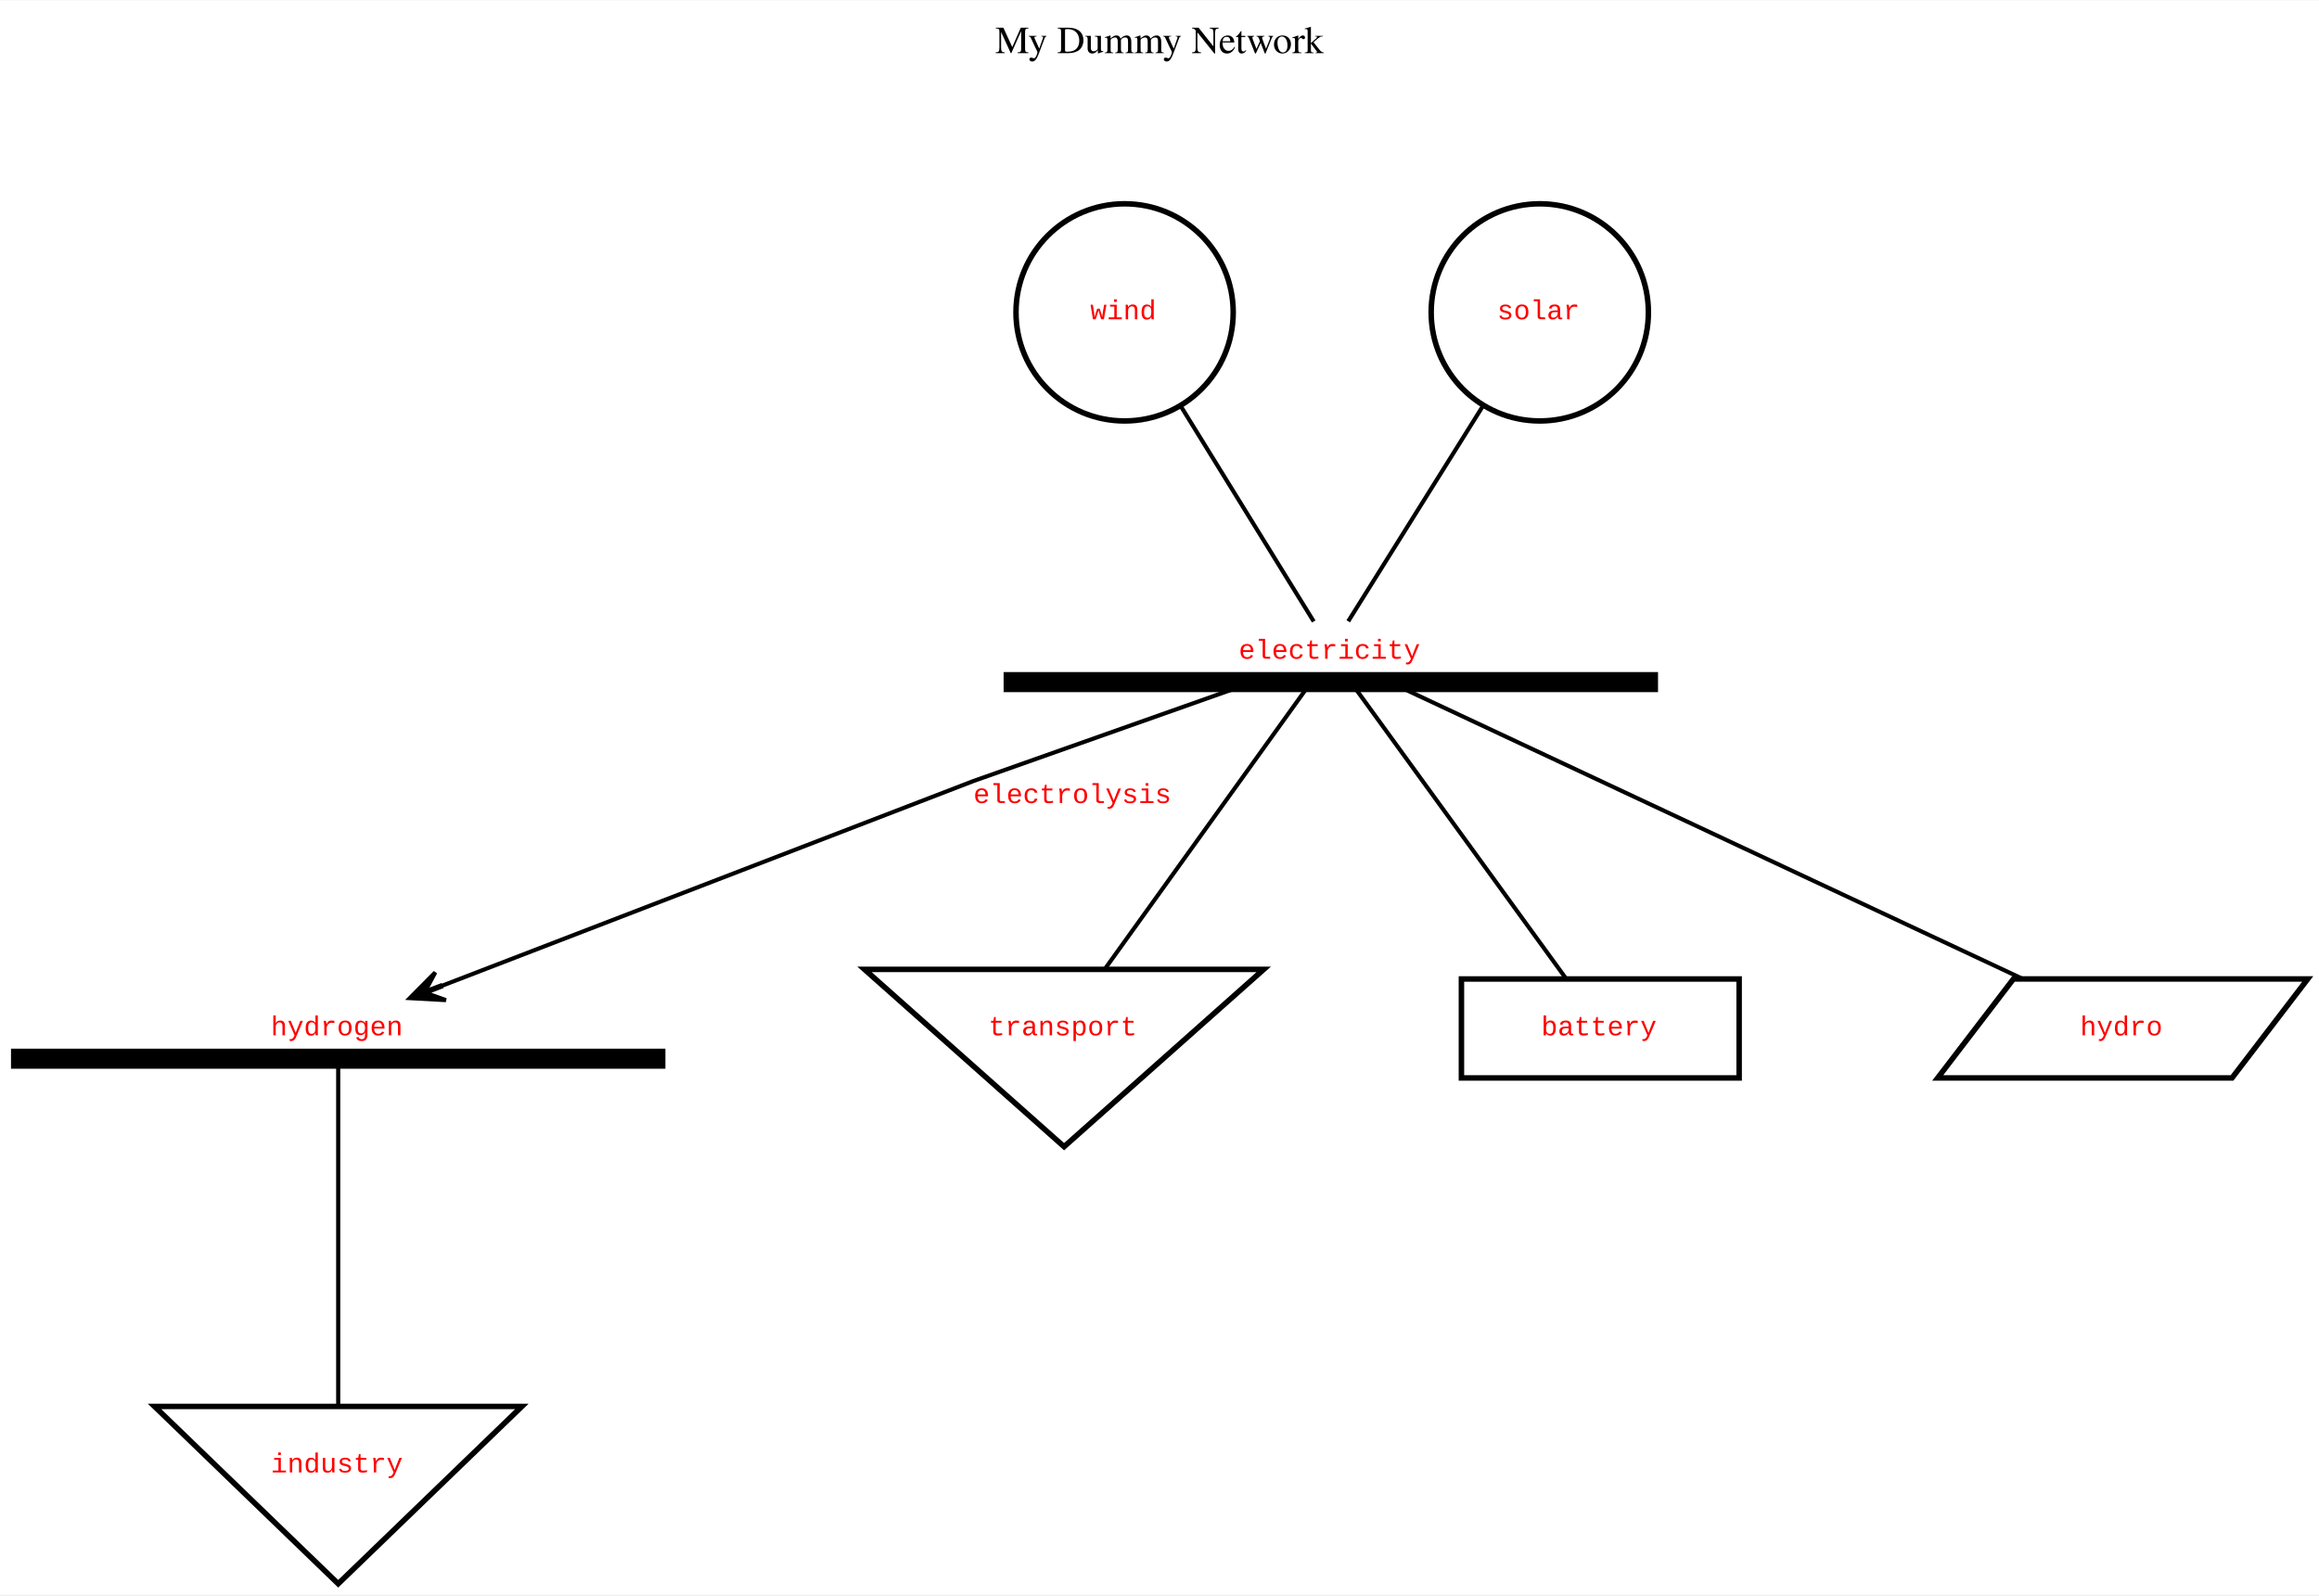
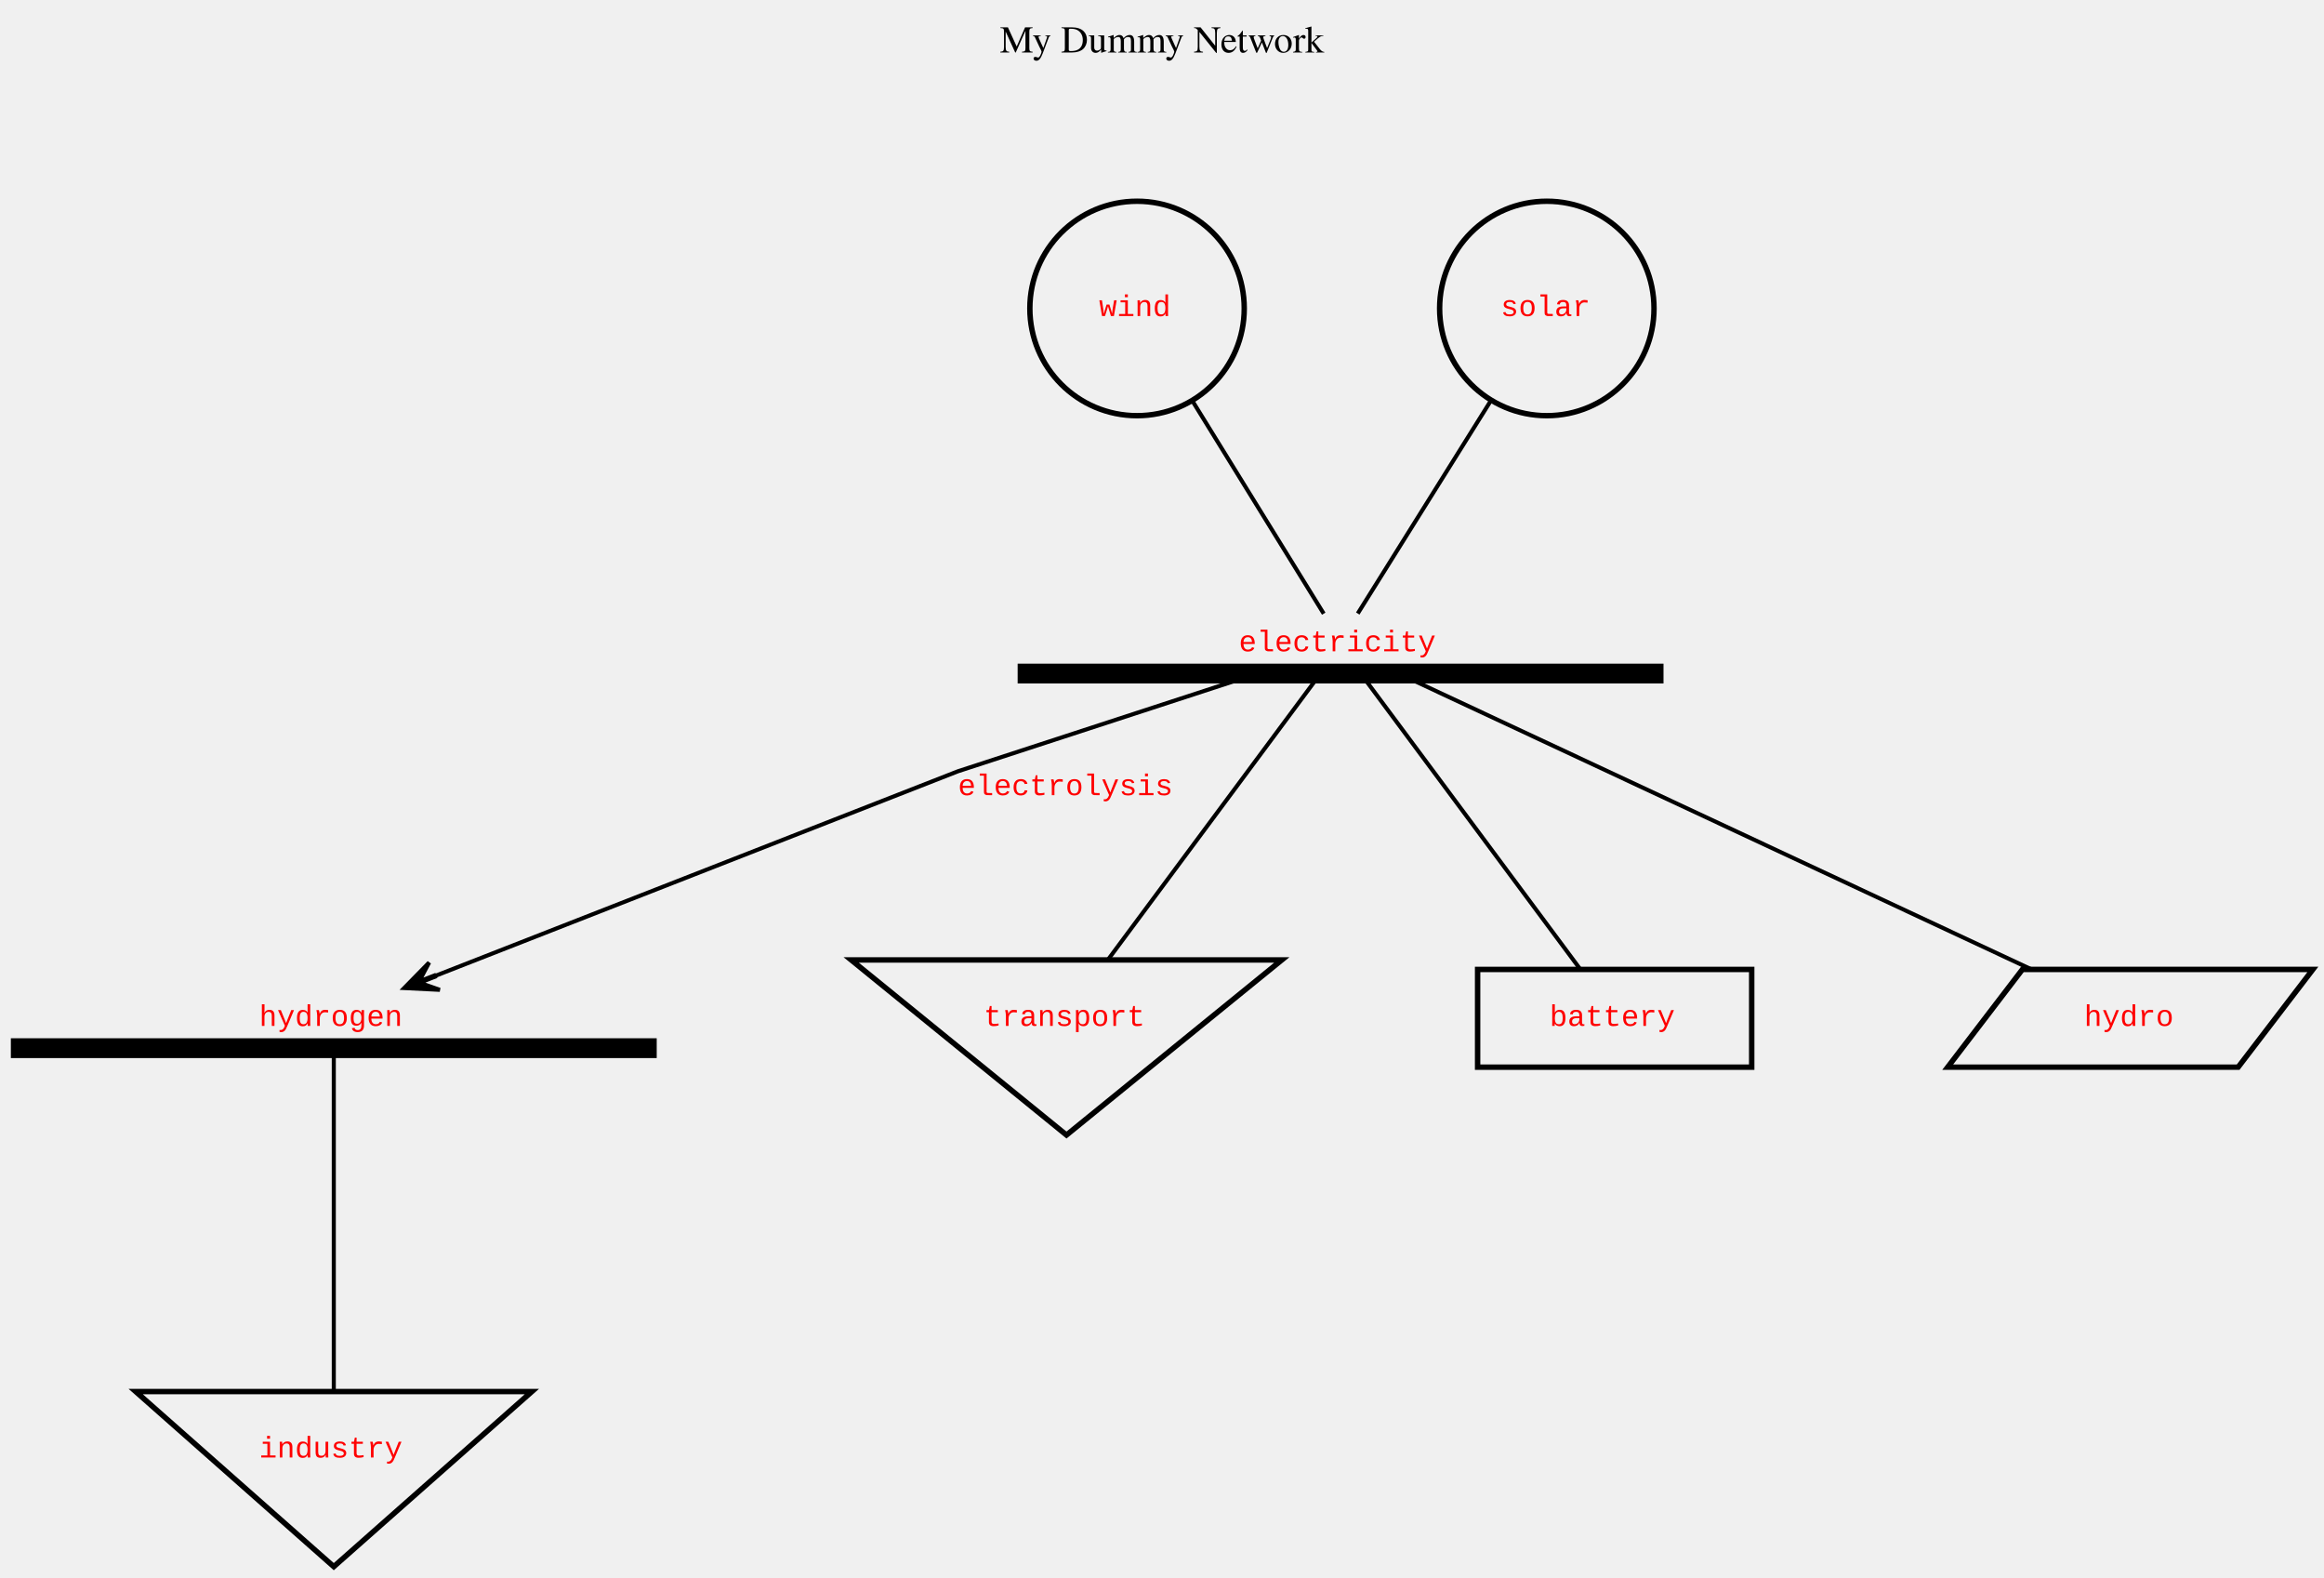
- <svg xmlns="http://www.w3.org/2000/svg" xmlns:xlink="http://www.w3.org/1999/xlink" width="843pt" height="580pt" viewBox="0.00 0.00 843.39 580.00">
-   <g id="graph0" class="graph" transform="scale(1 1) rotate(0) translate(4 576)">
+ <svg xmlns="http://www.w3.org/2000/svg" xmlns:xlink="http://www.w3.org/1999/xlink" width="856pt" height="581pt" viewBox="0.00 0.00 856.39 581.00">
+   <g id="graph0" class="graph" transform="scale(1 1) rotate(0) translate(4 577)">
    <g id="a_graph0">
      <a xlink:title="Network: My Dummy Network&#10;Buses: 2 (out of 2)&#10;Generators: 2 (out of 2)&#10;Loads: 2 (out of 2)&#10;Stores: 1 (out of 1)&#10;Storage units: 1 (out of 1)&#10;Links: 1 (out of 1)&#10;Lines: 0 (out of 0)&#10;Snapshots: 1">
-         <polygon fill="white" stroke="transparent" points="-4,4 -4,-576 839.39,-576 839.39,4 -4,4" />
-         <text text-anchor="middle" x="417.69" y="-556.8" font-family="Times,serif" font-size="14.00">My Dummy Network</text>
-         <text text-anchor="middle" x="417.69" y="-509.8" font-family="Times,serif" font-size="14.00">           </text>
+         <text text-anchor="middle" x="424.19" y="-557.8" font-family="Times,serif" font-size="14.00">My Dummy Network</text>
+         <text text-anchor="middle" x="424.19" y="-510.8" font-family="Times,serif" font-size="14.00">           </text>
      </a>
    </g>
    <g id="node1" class="node">
      <g id="a_node1">
        <a xlink:title="Bus: electricity&#10;Carrier: AC&#10;Unit: &#10;Generators: 2&#10;Loads: 1&#10;Stores: 1&#10;Storage units: 1&#10;Incoming links: 0&#10;Outgoing links: 1&#10;Lines: 0&#10;&#10;Power time series: N/A ">
-           <polygon fill="none" stroke="transparent" stroke-width="7.3" points="599,-350 361,-350 361,-328 599,-328 599,-350" />
-           <polyline fill="none" stroke="black" stroke-width="7.3" points="361,-328 599,-328 " />
-           <text text-anchor="start" x="446.5" y="-336.5" font-family="Courier New" font-size="10.00" fill="red">electricity</text>
+           <polygon fill="none" stroke="transparent" stroke-width="7.3" points="609,-351 371,-351 371,-329 609,-329 609,-351" />
+           <polyline fill="none" stroke="black" stroke-width="7.3" points="371,-329 609,-329 " />
+           <text text-anchor="start" x="452.5" y="-337.2" font-family="Courier New" font-size="11.00" fill="red">electricity</text>
        </a>
      </g>
    </g>
    <g id="node2" class="node">
      <g id="a_node2">
        <a xlink:title="Bus: hydrogen&#10;Carrier: AC&#10;Unit: &#10;Generators: 0&#10;Loads: 1&#10;Stores: 0&#10;Storage units: 0&#10;Incoming links: 1&#10;Outgoing links: 0&#10;Lines: 0&#10;&#10;Power time series: N/A ">
          <polygon fill="none" stroke="transparent" stroke-width="7.3" points="238,-213 0,-213 0,-191 238,-191 238,-213" />
          <polyline fill="none" stroke="black" stroke-width="7.3" points="0,-191 238,-191 " />
-           <text text-anchor="start" x="94.5" y="-199.5" font-family="Courier New" font-size="10.00" fill="red">hydrogen</text>
+           <text text-anchor="start" x="91.5" y="-199.2" font-family="Courier New" font-size="11.00" fill="red">hydrogen</text>
        </a>
      </g>
    </g>
    <g id="edge7" class="edge">
      <g id="a_edge7">
        <a xlink:title="Link: electrolysis&#10;From: electricity (bus0)&#10;To: hydrogen (bus1)&#10;Carrier: &#10;Extendable nominal power: False&#10;Nominal power: 0.00 MW&#10;Efficiency: 1.00&#10;Capital cost: 0.00 currency/MW&#10;Marginal cost: 0.00 currency/MWh&#10;&#10;Optimised nominal power: 0.00 MW&#10;Power time series (p0): N/A MW&#10;Power time series (p1): N/A MW">
-           <path fill="none" stroke="black" stroke-width="1.5" d="M451.47,-327.91C413.2,-314.36 350,-292 350,-292 350,-292 221.9,-242.65 156.49,-217.44" />
-           <polygon fill="black" stroke="black" stroke-width="1.5" points="145.05,-213.04 158.19,-212.31 150.74,-214.96 156.34,-217.12 156.25,-217.35 156.16,-217.58 150.56,-215.43 154.31,-222.39 145.05,-213.04 145.05,-213.04" />
+           <path fill="none" stroke="black" stroke-width="1.5" d="M459.06,-328.91C417.55,-315.36 349,-293 349,-293 349,-293 221.46,-243.09 156.33,-217.61" />
+           <polygon fill="black" stroke="black" stroke-width="1.5" points="144.94,-213.15 158.08,-212.49 150.62,-215.1 156.2,-217.29 156.11,-217.52 156.02,-217.75 150.43,-215.57 154.14,-222.55 144.94,-213.15 144.94,-213.15" />
        </a>
      </g>
-       <text text-anchor="start" x="350" y="-284" font-family="Courier New" font-size="10.00" fill="red">electrolysis</text>
+       <text text-anchor="start" x="349" y="-284.2" font-family="Courier New" font-size="11.00" fill="red">electrolysis</text>
    </g>
    <g id="node5" class="node">
      <g id="a_node5">
        <a xlink:title="Load: transport&#10;Bus: electricity&#10;Carrier: &#10;Power set: 0.00 ">
-           <polygon fill="none" stroke="black" stroke-width="2" points="383,-159 455.6,-223.5 310.4,-223.5 383,-159" />
-           <text text-anchor="start" x="355.5" y="-199.5" font-family="Courier New" font-size="10.00" fill="red">transport</text>
+           <polygon fill="none" stroke="black" stroke-width="2" points="389,-159 468.34,-223.5 309.66,-223.5 389,-159" />
+           <text text-anchor="start" x="358.5" y="-199.2" font-family="Courier New" font-size="11.00" fill="red">transport</text>
        </a>
      </g>
    </g>
    <g id="edge3" class="edge">
-       <path fill="none" stroke="black" stroke-width="1.5" d="M472.71,-327.85C456.85,-305.78 418.94,-253.02 397.83,-223.64" />
+       <path fill="none" stroke="black" stroke-width="1.5" d="M482.41,-328.78C465.89,-306.54 426.42,-253.39 404.44,-223.79" />
    </g>
    <g id="node7" class="node">
      <g id="a_node7">
        <a xlink:title="Store: battery&#10;Bus: electricity&#10;Carrier: &#10;Extendable nominal energy: False&#10;Nominal energy: 0.00 h&#10;Power set: 0.00 &#10;Cyclic energy: False&#10;Capital cost: 0.00 currency/&#10;Marginal cost: 0.00 currency/h&#10;&#10;Optimised nominal energy: 0.00 h&#10;Energy time series: N/A h&#10;Power time series: N/A ">
-           <polygon fill="none" stroke="black" stroke-width="2" points="628.5,-220 527.5,-220 527.5,-184 628.5,-184 628.5,-220" />
-           <text text-anchor="start" x="556.5" y="-199.5" font-family="Courier New" font-size="10.00" fill="red">battery</text>
+           <polygon fill="none" stroke="black" stroke-width="2" points="641.5,-220 540.5,-220 540.5,-184 641.5,-184 641.5,-220" />
+           <text text-anchor="start" x="567" y="-199.2" font-family="Courier New" font-size="11.00" fill="red">battery</text>
        </a>
      </g>
    </g>
    <g id="edge5" class="edge">
-       <path fill="none" stroke="black" stroke-width="1.5" d="M487.37,-327.85C504.01,-304.92 544.7,-248.87 565.42,-220.32" />
+       <path fill="none" stroke="black" stroke-width="1.5" d="M497.59,-328.78C514.75,-305.67 556.68,-249.21 578.04,-220.45" />
    </g>
    <g id="node8" class="node">
      <g id="a_node8">
        <a xlink:title="Storage unit: hydro&#10;Bus: electricity&#10;Carrier: &#10;Extendable nominal power: False&#10;Nominal power: 0.00 &#10;Power set: 0.00 &#10;Charge cyclic state: False&#10;Capital cost: 0.00 currency/&#10;Marginal cost: 0.00 currency/h&#10;&#10;Optimised nominal power: 0.00 &#10;Power time series: N/A ">
-           <polygon fill="none" stroke="black" stroke-width="2" points="835.28,-220 728.25,-220 700.72,-184 807.75,-184 835.28,-220" />
-           <text text-anchor="start" x="752.5" y="-199.5" font-family="Courier New" font-size="10.00" fill="red">hydro</text>
+           <polygon fill="none" stroke="black" stroke-width="2" points="848.28,-220 741.25,-220 713.72,-184 820.75,-184 848.28,-220" />
+           <text text-anchor="start" x="764" y="-199.2" font-family="Courier New" font-size="11.00" fill="red">hydro</text>
        </a>
      </g>
    </g>
    <g id="edge6" class="edge">
-       <path fill="none" stroke="black" stroke-width="1.5" d="M501.65,-327.85C550.7,-304.86 670.78,-248.57 731.53,-220.09" />
+       <path fill="none" stroke="black" stroke-width="1.5" d="M511.4,-329C560.75,-305.93 683.01,-248.79 744.49,-220.07" />
    </g>
    <g id="node6" class="node">
      <g id="a_node6">
        <a xlink:title="Load: industry&#10;Bus: hydrogen&#10;Carrier: &#10;Power set: 0.00 ">
-           <polygon fill="none" stroke="black" stroke-width="2" points="119,0 185.79,-64.5 52.21,-64.5 119,0" />
-           <text text-anchor="start" x="94.5" y="-40.5" font-family="Courier New" font-size="10.00" fill="red">industry</text>
+           <polygon fill="none" stroke="black" stroke-width="2" points="119,0 192,-64.5 46,-64.5 119,0" />
+           <text text-anchor="start" x="91.5" y="-40.2" font-family="Courier New" font-size="11.00" fill="red">industry</text>
        </a>
      </g>
    </g>
    <g id="edge4" class="edge">
      <path fill="none" stroke="black" stroke-width="1.5" d="M119,-190.7C119,-165.18 119,-98.67 119,-64.67" />
    </g>
    <g id="node3" class="node">
      <g id="a_node3">
        <a xlink:title="Generator: wind&#10;Bus: electricity&#10;Carrier: &#10;Extendable nominal power: False&#10;Nominal power: 0.00 &#10;Power set: 0.00 &#10;Efficiency: 1.00&#10;Capital cost: 0.00 currency/&#10;Marginal cost: 0.00 currency/h&#10;&#10;Optimised nominal power: 0.00 &#10;Power time series: N/A ">
-           <ellipse fill="none" stroke="black" stroke-width="2" cx="405" cy="-462.5" rx="39.5" ry="39.5" />
-           <text text-anchor="start" x="392.5" y="-460" font-family="Courier New" font-size="10.00" fill="red">wind</text>
+           <ellipse fill="none" stroke="black" stroke-width="2" cx="415" cy="-463.5" rx="39.5" ry="39.5" />
+           <text text-anchor="start" x="401" y="-460.7" font-family="Courier New" font-size="11.00" fill="red">wind</text>
        </a>
      </g>
    </g>
    <g id="edge1" class="edge">
-       <path fill="none" stroke="black" stroke-width="1.5" d="M425.49,-428.3C441.71,-402.02 463.32,-367.02 473.79,-350.06" />
+       <path fill="none" stroke="black" stroke-width="1.5" d="M435.49,-429.3C451.71,-403.02 473.32,-368.02 483.79,-351.06" />
    </g>
    <g id="node4" class="node">
      <g id="a_node4">
        <a xlink:title="Generator: solar&#10;Bus: electricity&#10;Carrier: &#10;Extendable nominal power: False&#10;Nominal power: 0.00 &#10;Power set: 0.00 &#10;Efficiency: 1.00&#10;Capital cost: 0.00 currency/&#10;Marginal cost: 0.00 currency/h&#10;&#10;Optimised nominal power: 0.00 &#10;Power time series: N/A ">
-           <ellipse fill="none" stroke="black" stroke-width="2" cx="556" cy="-462.5" rx="39.5" ry="39.5" />
-           <text text-anchor="start" x="540.5" y="-460" font-family="Courier New" font-size="10.00" fill="red">solar</text>
+           <ellipse fill="none" stroke="black" stroke-width="2" cx="566" cy="-463.5" rx="39.5" ry="39.5" />
+           <text text-anchor="start" x="549" y="-460.7" font-family="Courier New" font-size="11.00" fill="red">solar</text>
        </a>
      </g>
    </g>
    <g id="edge2" class="edge">
-       <path fill="none" stroke="black" stroke-width="1.5" d="M535.43,-428.62C518.99,-402.34 496.99,-367.17 486.33,-350.12" />
+       <path fill="none" stroke="black" stroke-width="1.5" d="M545.43,-429.62C528.99,-403.34 506.99,-368.17 496.33,-351.12" />
    </g>
  </g>
</svg>
